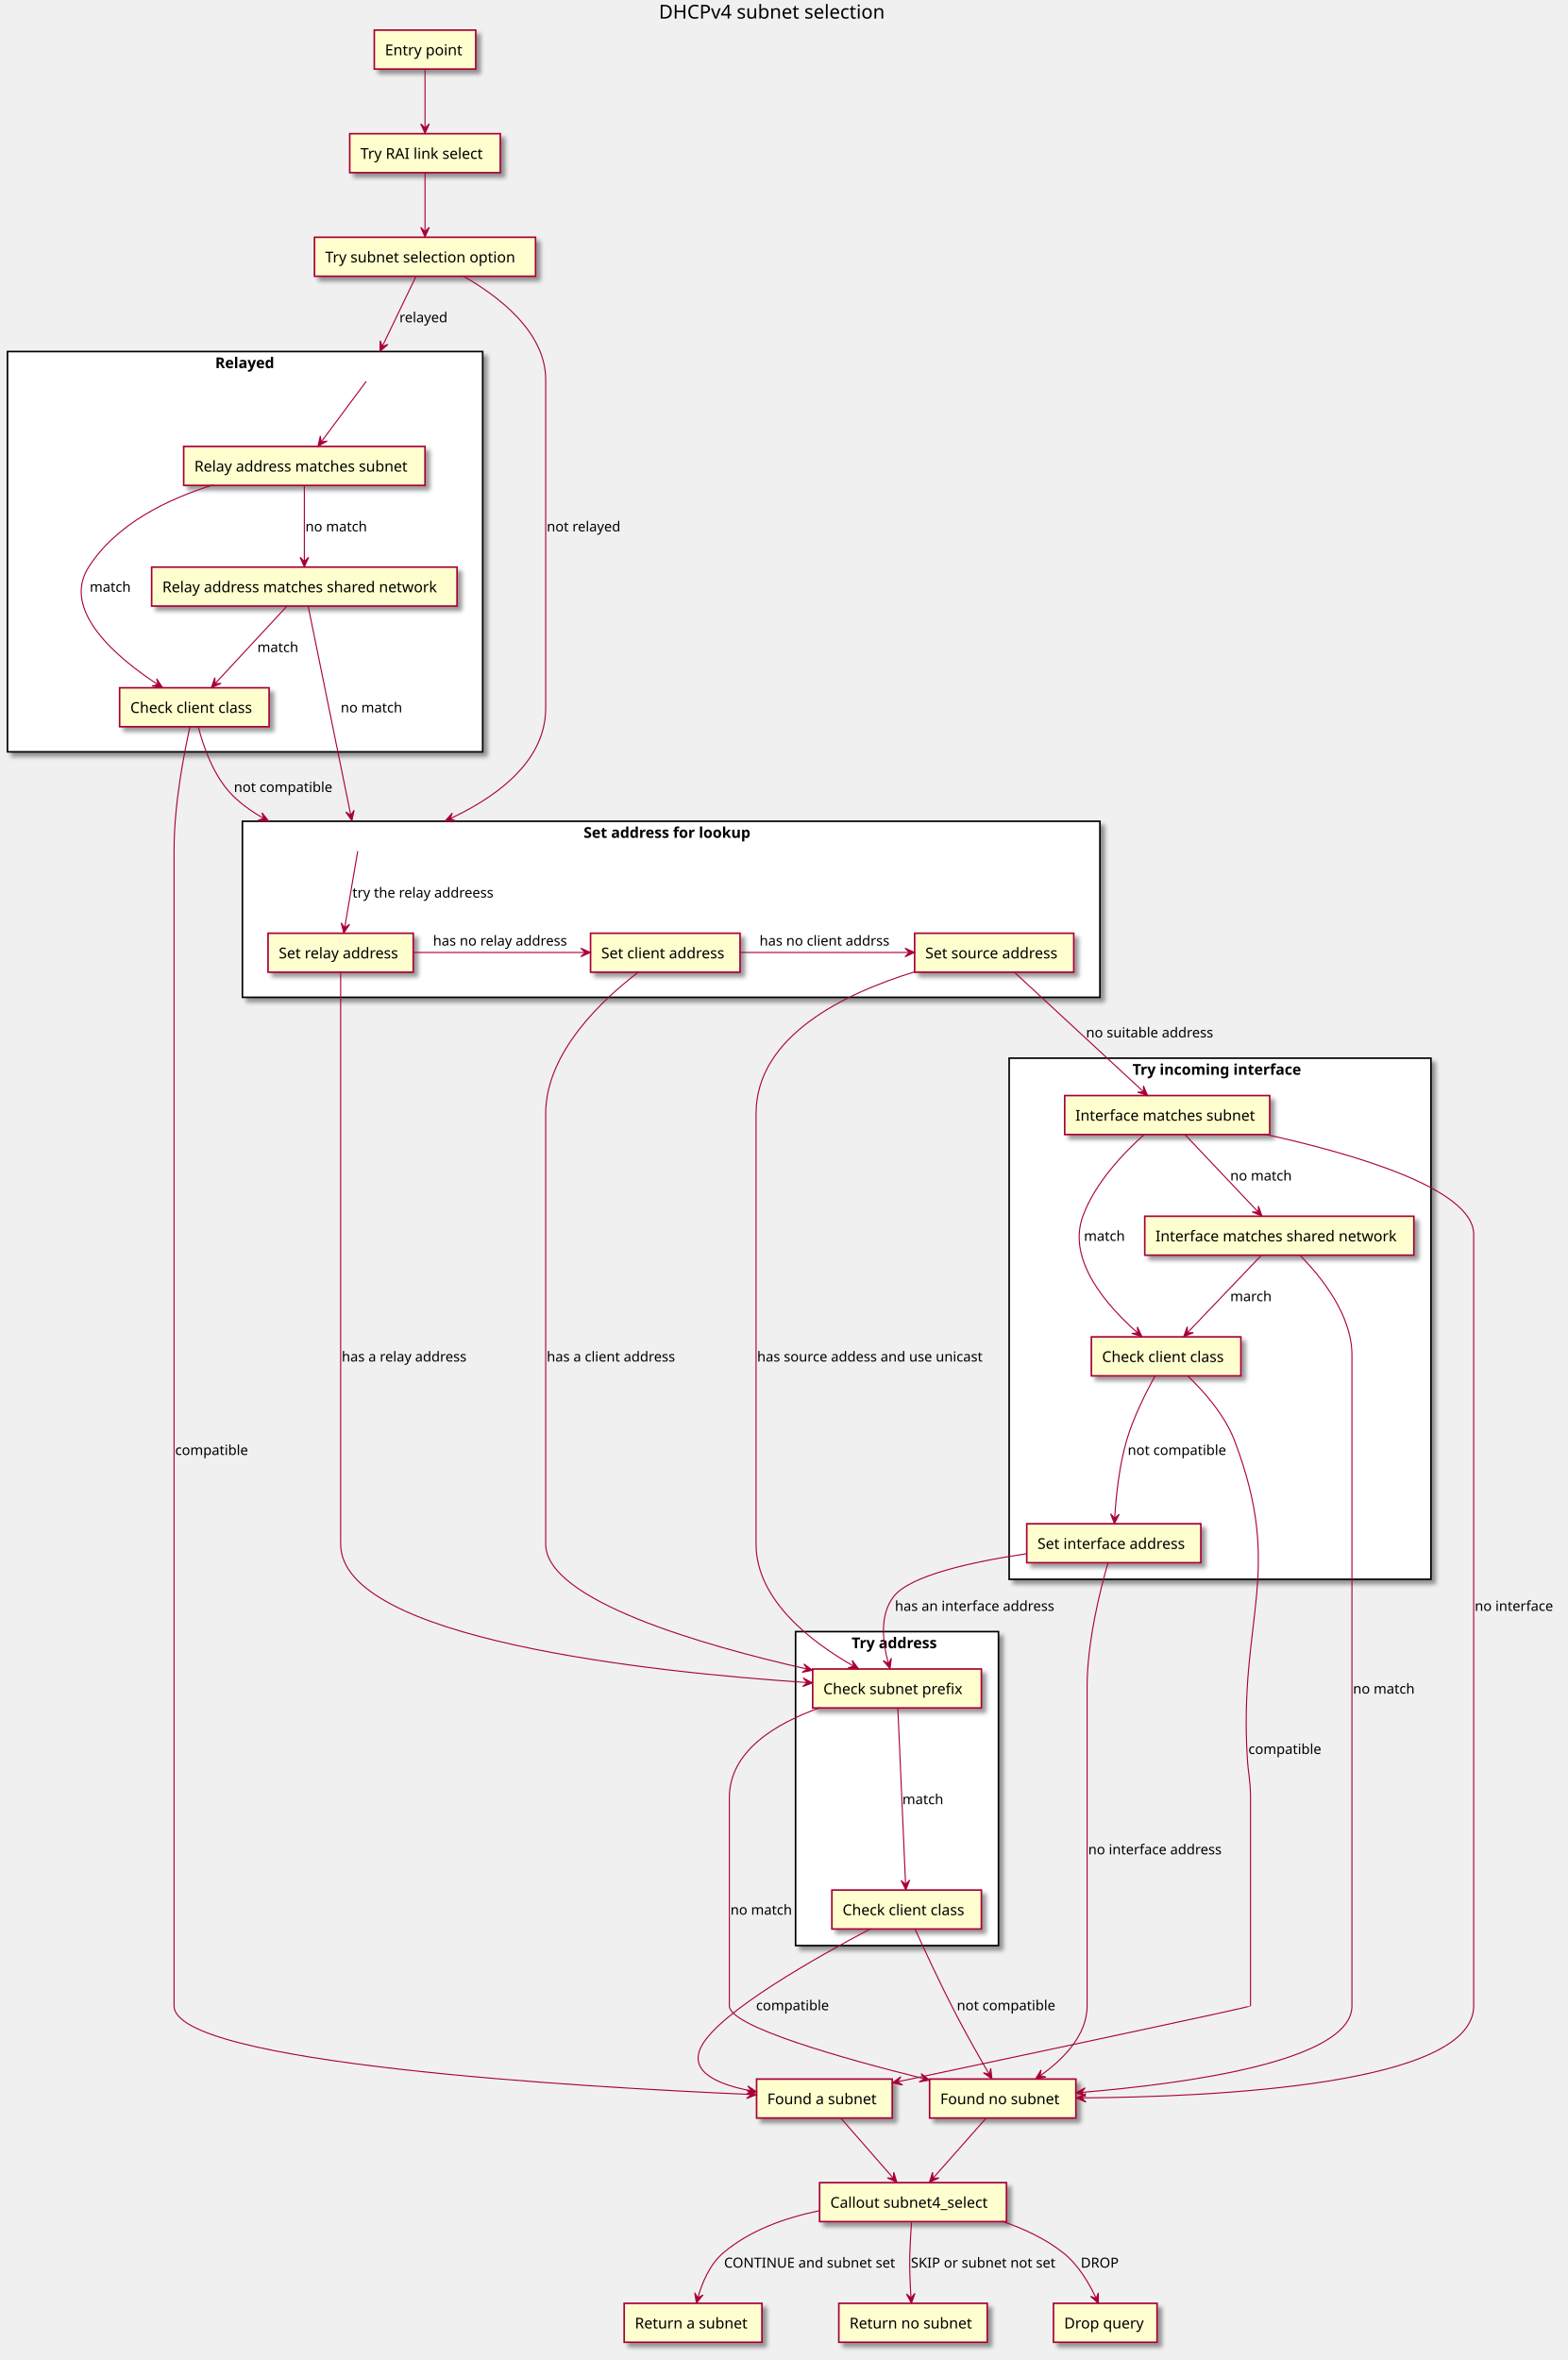
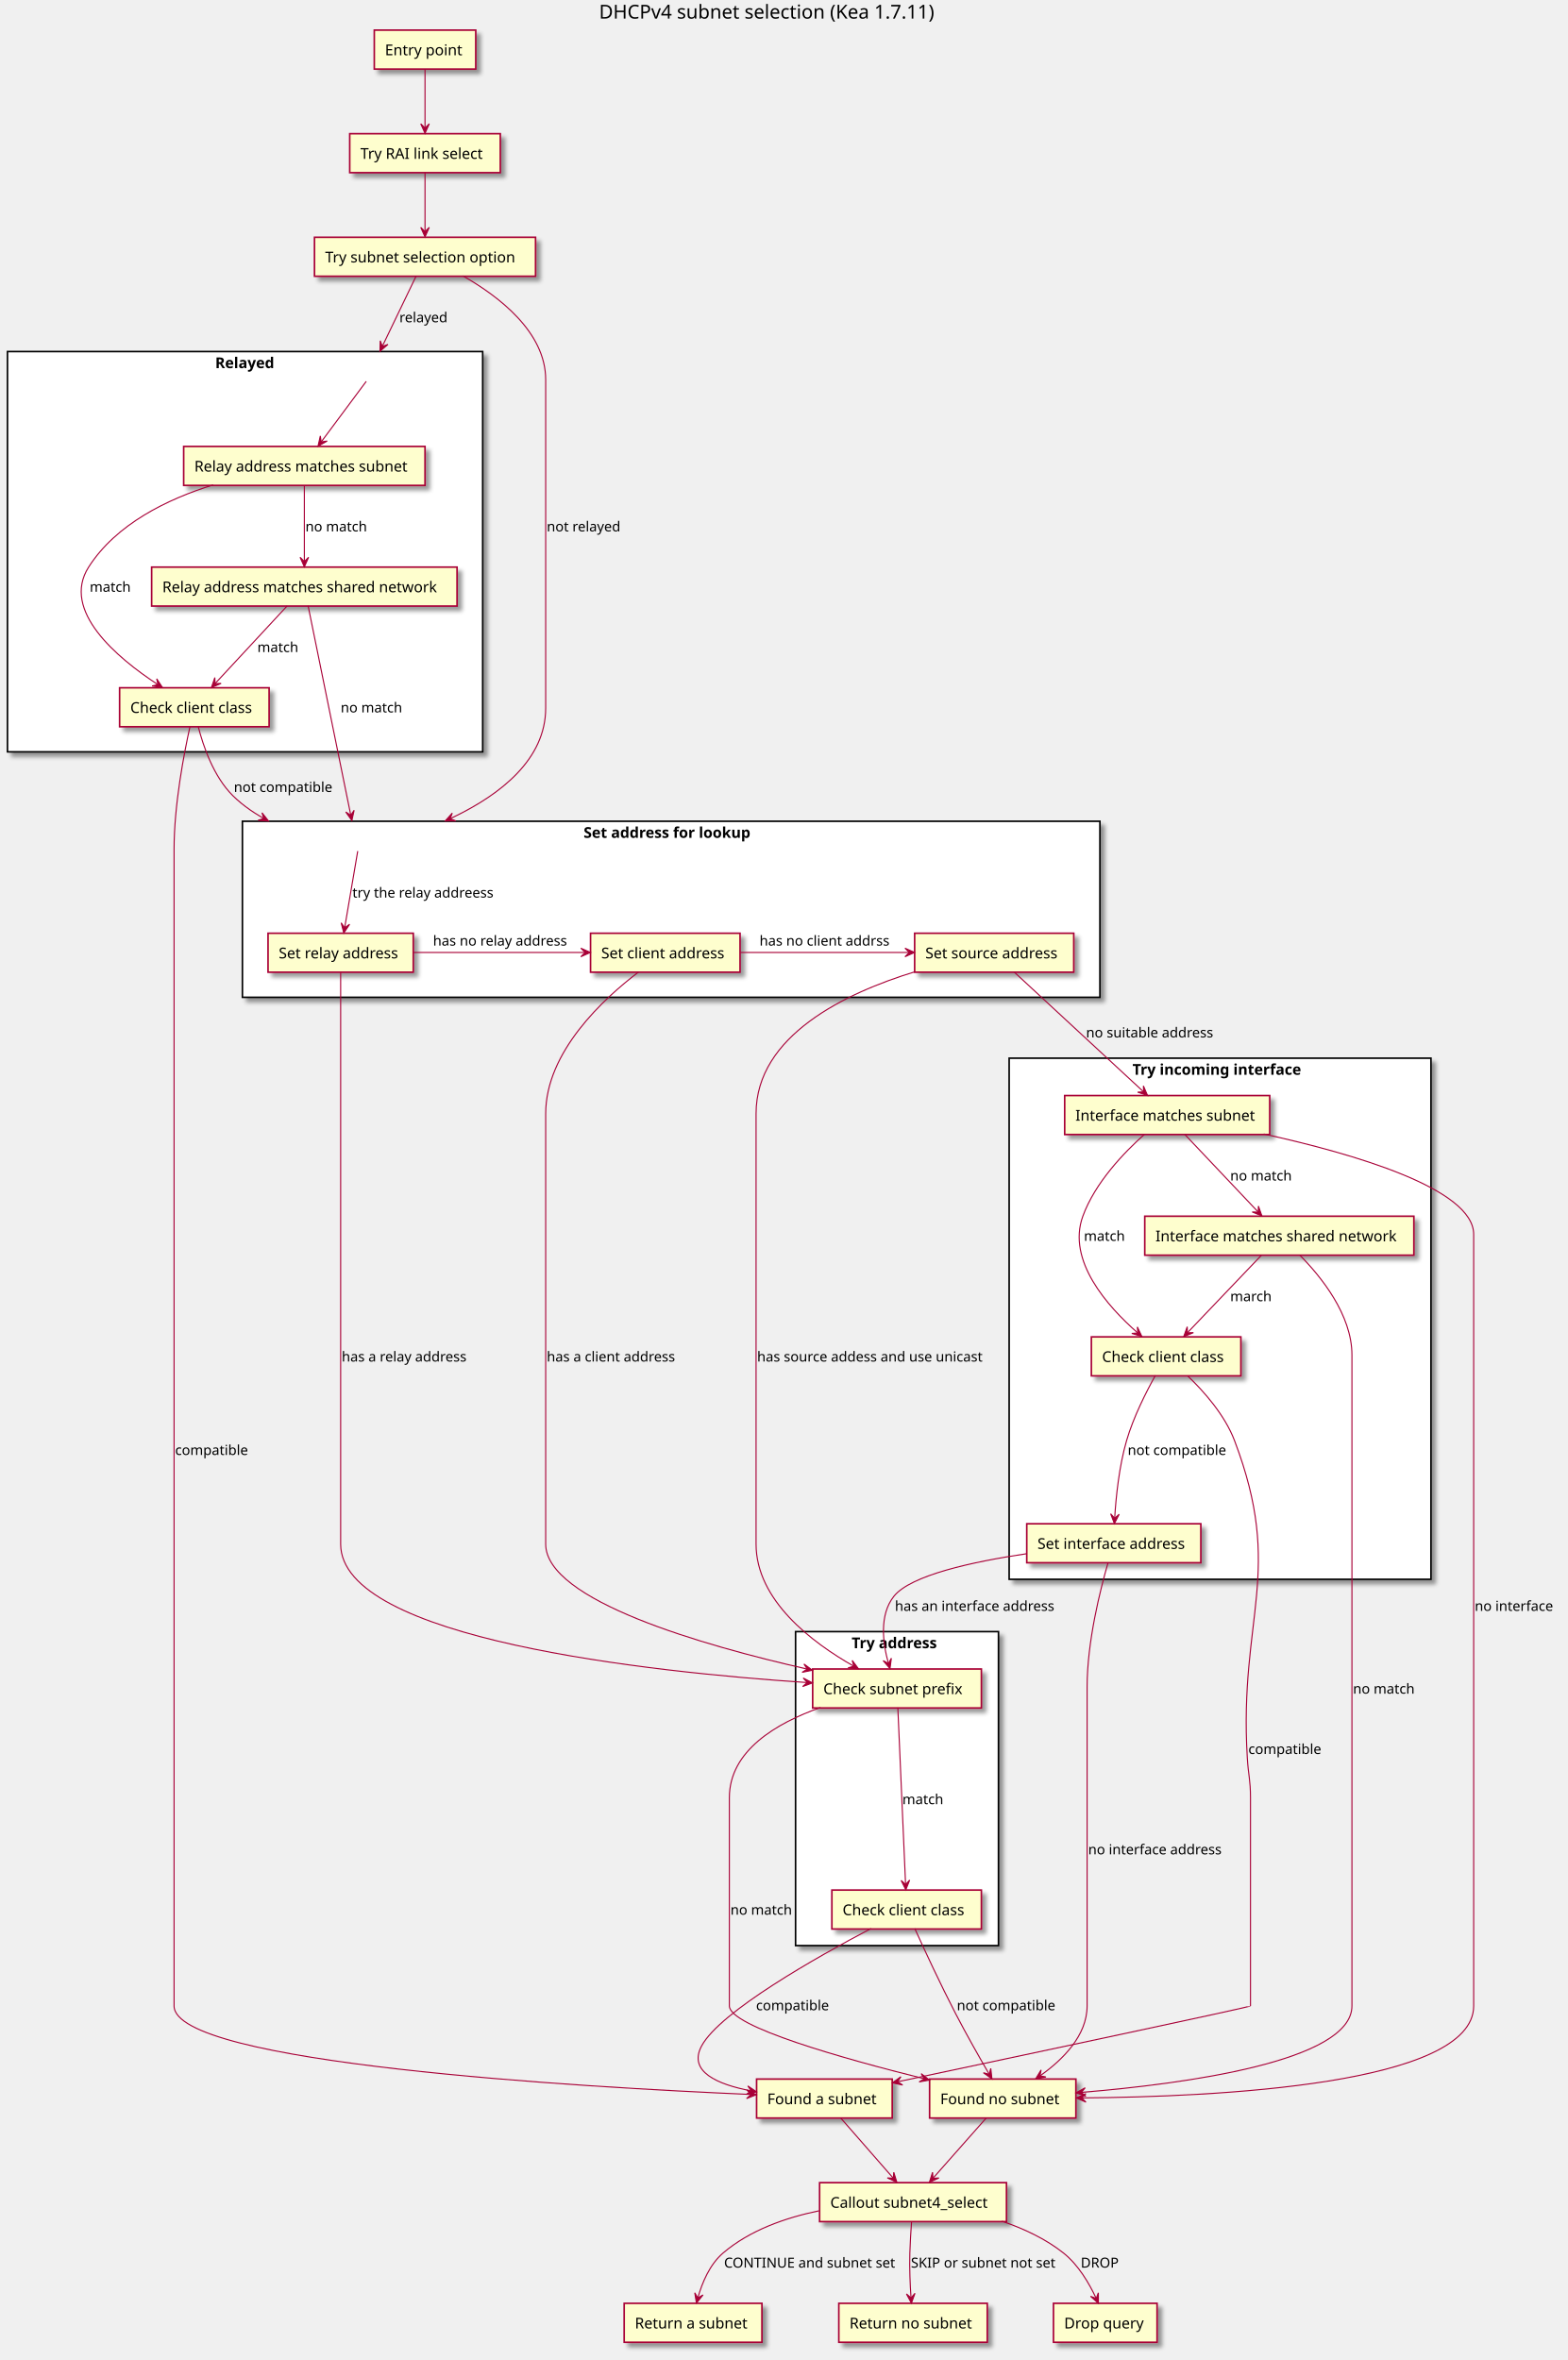
<svg xmlns="http://www.w3.org/2000/svg" contentScriptType="application/ecmascript" contentStyleType="text/css" height="2210px" preserveAspectRatio="none" style="width:1468px;height:2210px;" version="1.1" viewBox="0 0 1468 2210" width="1468px" zoomAndPan="magnify">
  <defs>
-     <filter height="300%" id="f6b1wc8ue06t4" width="300%" x="-1" y="-1">
+     <filter height="300%" id="fdkzzjl39gaay" width="300%" x="-1" y="-1">
      <feGaussianBlur result="blurOut" stdDeviation="2.0" />
      <feColorMatrix in="blurOut" result="blurOut2" type="matrix" values="0 0 0 0 0 0 0 0 0 0 0 0 0 0 0 0 0 0 .4 0" />
      <feOffset dx="4.0" dy="4.0" in="blurOut2" result="blurOut3" />
      <feBlend in="SourceGraphic" in2="blurOut3" mode="normal" />
    </filter>
  </defs>
  <g>
-     <text fill="#000000" font-family="sans-serif" font-size="18" lengthAdjust="spacingAndGlyphs" textLength="216" x="617" y="17.402">DHCPv4 subnet selection</text>
-     <rect fill="#FFFFFF" filter="url(#f6b1wc8ue06t4)" height="374.86" style="stroke: #000000; stroke-width: 1.5;" width="445" x="7" y="329.199" />
+     <text fill="#000000" font-family="sans-serif" font-size="18" lengthAdjust="spacingAndGlyphs" textLength="328" x="561" y="17.402">DHCPv4 subnet selection (Kea 1.7.11)</text>
+     <rect fill="#FFFFFF" filter="url(#fdkzzjl39gaay)" height="374.86" style="stroke: #000000; stroke-width: 1.5;" width="445" x="7" y="329.199" />
    <text fill="#000000" font-family="sans-serif" font-size="14" font-weight="bold" lengthAdjust="spacingAndGlyphs" textLength="56" x="201.5" y="344.734">Relayed</text>
-     <rect fill="#FFFFFF" filter="url(#f6b1wc8ue06t4)" height="164.86" style="stroke: #000000; stroke-width: 1.5;" width="803" x="227" y="769.059" />
+     <rect fill="#FFFFFF" filter="url(#fdkzzjl39gaay)" height="164.86" style="stroke: #000000; stroke-width: 1.5;" width="803" x="227" y="769.059" />
    <text fill="#000000" font-family="sans-serif" font-size="14" font-weight="bold" lengthAdjust="spacingAndGlyphs" textLength="164" x="546.5" y="784.594">Set address for lookup</text>
-     <rect fill="#FFFFFF" filter="url(#f6b1wc8ue06t4)" height="488" style="stroke: #000000; stroke-width: 1.5;" width="395" x="945" y="990.919" />
+     <rect fill="#FFFFFF" filter="url(#fdkzzjl39gaay)" height="488" style="stroke: #000000; stroke-width: 1.5;" width="395" x="945" y="990.919" />
    <text fill="#000000" font-family="sans-serif" font-size="14" font-weight="bold" lengthAdjust="spacingAndGlyphs" textLength="164" x="1060.5" y="1006.454">Try incoming interface</text>
-     <rect fill="#FFFFFF" filter="url(#f6b1wc8ue06t4)" height="294" style="stroke: #000000; stroke-width: 1.5;" width="190" x="745" y="1527.919" />
+     <rect fill="#FFFFFF" filter="url(#fdkzzjl39gaay)" height="294" style="stroke: #000000; stroke-width: 1.5;" width="190" x="745" y="1527.919" />
    <text fill="#000000" font-family="sans-serif" font-size="14" font-weight="bold" lengthAdjust="spacingAndGlyphs" textLength="85" x="797.5" y="1543.454">Try address</text>
-     <rect fill="#FEFECE" filter="url(#f6b1wc8ue06t4)" height="36.488" style="stroke: #A80036; stroke-width: 1.5;" width="226" x="172" y="418.059" />
+     <rect fill="#FEFECE" filter="url(#fdkzzjl39gaay)" height="36.488" style="stroke: #A80036; stroke-width: 1.5;" width="226" x="172" y="418.059" />
    <text fill="#000000" font-family="sans-serif" font-size="14" lengthAdjust="spacingAndGlyphs" textLength="206" x="182" y="441.594">Relay address matches subnet</text>
-     <rect fill="#FEFECE" filter="url(#f6b1wc8ue06t4)" height="36.488" style="stroke: #A80036; stroke-width: 1.5;" width="286" x="142" y="531.059" />
+     <rect fill="#FEFECE" filter="url(#fdkzzjl39gaay)" height="36.488" style="stroke: #A80036; stroke-width: 1.5;" width="286" x="142" y="531.059" />
    <text fill="#000000" font-family="sans-serif" font-size="14" lengthAdjust="spacingAndGlyphs" textLength="266" x="152" y="554.594">Relay address matches shared network</text>
-     <rect fill="#FEFECE" filter="url(#f6b1wc8ue06t4)" height="36.488" style="stroke: #A80036; stroke-width: 1.5;" width="140" x="112" y="644.059" />
+     <rect fill="#FEFECE" filter="url(#fdkzzjl39gaay)" height="36.488" style="stroke: #A80036; stroke-width: 1.5;" width="140" x="112" y="644.059" />
    <text fill="#000000" font-family="sans-serif" font-size="14" lengthAdjust="spacingAndGlyphs" textLength="120" x="122" y="667.594">Check client class</text>
-     <rect fill="#FEFECE" filter="url(#f6b1wc8ue06t4)" height="36.488" style="stroke: #A80036; stroke-width: 1.5;" width="136" x="251" y="873.919" />
+     <rect fill="#FEFECE" filter="url(#fdkzzjl39gaay)" height="36.488" style="stroke: #A80036; stroke-width: 1.5;" width="136" x="251" y="873.919" />
    <text fill="#000000" font-family="sans-serif" font-size="14" lengthAdjust="spacingAndGlyphs" textLength="116" x="261" y="897.454">Set relay address</text>
-     <rect fill="#FEFECE" filter="url(#f6b1wc8ue06t4)" height="36.488" style="stroke: #A80036; stroke-width: 1.5;" width="140" x="553" y="873.919" />
+     <rect fill="#FEFECE" filter="url(#fdkzzjl39gaay)" height="36.488" style="stroke: #A80036; stroke-width: 1.5;" width="140" x="553" y="873.919" />
    <text fill="#000000" font-family="sans-serif" font-size="14" lengthAdjust="spacingAndGlyphs" textLength="120" x="563" y="897.454">Set client address</text>
-     <rect fill="#FEFECE" filter="url(#f6b1wc8ue06t4)" height="36.488" style="stroke: #A80036; stroke-width: 1.5;" width="149" x="856.5" y="873.919" />
+     <rect fill="#FEFECE" filter="url(#fdkzzjl39gaay)" height="36.488" style="stroke: #A80036; stroke-width: 1.5;" width="149" x="856.5" y="873.919" />
    <text fill="#000000" font-family="sans-serif" font-size="14" lengthAdjust="spacingAndGlyphs" textLength="129" x="866.5" y="897.454">Set source address</text>
-     <rect fill="#FEFECE" filter="url(#f6b1wc8ue06t4)" height="36.488" style="stroke: #A80036; stroke-width: 1.5;" width="192" x="997" y="1025.919" />
+     <rect fill="#FEFECE" filter="url(#fdkzzjl39gaay)" height="36.488" style="stroke: #A80036; stroke-width: 1.5;" width="192" x="997" y="1025.919" />
    <text fill="#000000" font-family="sans-serif" font-size="14" lengthAdjust="spacingAndGlyphs" textLength="172" x="1007" y="1049.454">Interface matches subnet</text>
-     <rect fill="#FEFECE" filter="url(#f6b1wc8ue06t4)" height="36.488" style="stroke: #A80036; stroke-width: 1.5;" width="252" x="1072" y="1138.919" />
+     <rect fill="#FEFECE" filter="url(#fdkzzjl39gaay)" height="36.488" style="stroke: #A80036; stroke-width: 1.5;" width="252" x="1072" y="1138.919" />
    <text fill="#000000" font-family="sans-serif" font-size="14" lengthAdjust="spacingAndGlyphs" textLength="232" x="1082" y="1162.454">Interface matches shared network</text>
-     <rect fill="#FEFECE" filter="url(#f6b1wc8ue06t4)" height="36.488" style="stroke: #A80036; stroke-width: 1.5;" width="140" x="1022" y="1251.919" />
+     <rect fill="#FEFECE" filter="url(#fdkzzjl39gaay)" height="36.488" style="stroke: #A80036; stroke-width: 1.5;" width="140" x="1022" y="1251.919" />
    <text fill="#000000" font-family="sans-serif" font-size="14" lengthAdjust="spacingAndGlyphs" textLength="120" x="1032" y="1275.454">Check client class</text>
-     <rect fill="#FEFECE" filter="url(#f6b1wc8ue06t4)" height="36.488" style="stroke: #A80036; stroke-width: 1.5;" width="163" x="961.5" y="1426.919" />
+     <rect fill="#FEFECE" filter="url(#fdkzzjl39gaay)" height="36.488" style="stroke: #A80036; stroke-width: 1.5;" width="163" x="961.5" y="1426.919" />
    <text fill="#000000" font-family="sans-serif" font-size="14" lengthAdjust="spacingAndGlyphs" textLength="143" x="971.5" y="1450.454">Set interface address</text>
-     <rect fill="#FEFECE" filter="url(#f6b1wc8ue06t4)" height="36.488" style="stroke: #A80036; stroke-width: 1.5;" width="158" x="761" y="1562.919" />
+     <rect fill="#FEFECE" filter="url(#fdkzzjl39gaay)" height="36.488" style="stroke: #A80036; stroke-width: 1.5;" width="158" x="761" y="1562.919" />
    <text fill="#000000" font-family="sans-serif" font-size="14" lengthAdjust="spacingAndGlyphs" textLength="138" x="771" y="1586.454">Check subnet prefix</text>
-     <rect fill="#FEFECE" filter="url(#f6b1wc8ue06t4)" height="36.488" style="stroke: #A80036; stroke-width: 1.5;" width="140" x="779" y="1769.919" />
+     <rect fill="#FEFECE" filter="url(#fdkzzjl39gaay)" height="36.488" style="stroke: #A80036; stroke-width: 1.5;" width="140" x="779" y="1769.919" />
    <text fill="#000000" font-family="sans-serif" font-size="14" lengthAdjust="spacingAndGlyphs" textLength="120" x="789" y="1793.454">Check client class</text>
-     <rect fill="#FEFECE" filter="url(#f6b1wc8ue06t4)" height="36.488" style="stroke: #A80036; stroke-width: 1.5;" width="95" x="350.5" y="28.199" />
+     <rect fill="#FEFECE" filter="url(#fdkzzjl39gaay)" height="36.488" style="stroke: #A80036; stroke-width: 1.5;" width="95" x="350.5" y="28.199" />
    <text fill="#000000" font-family="sans-serif" font-size="14" lengthAdjust="spacingAndGlyphs" textLength="75" x="360.5" y="51.734">Entry point</text>
-     <rect fill="#FEFECE" filter="url(#f6b1wc8ue06t4)" height="36.488" style="stroke: #A80036; stroke-width: 1.5;" width="141" x="327.5" y="125.199" />
+     <rect fill="#FEFECE" filter="url(#fdkzzjl39gaay)" height="36.488" style="stroke: #A80036; stroke-width: 1.5;" width="141" x="327.5" y="125.199" />
    <text fill="#000000" font-family="sans-serif" font-size="14" lengthAdjust="spacingAndGlyphs" textLength="121" x="337.5" y="148.734">Try RAI link select</text>
-     <rect fill="#FEFECE" filter="url(#f6b1wc8ue06t4)" height="36.488" style="stroke: #A80036; stroke-width: 1.5;" width="207" x="294.5" y="222.199" />
+     <rect fill="#FEFECE" filter="url(#fdkzzjl39gaay)" height="36.488" style="stroke: #A80036; stroke-width: 1.5;" width="207" x="294.5" y="222.199" />
    <text fill="#000000" font-family="sans-serif" font-size="14" lengthAdjust="spacingAndGlyphs" textLength="187" x="304.5" y="245.734">Try subnet selection option</text>
-     <rect fill="#FEFECE" filter="url(#f6b1wc8ue06t4)" height="36.488" style="stroke: #A80036; stroke-width: 1.5;" width="127" x="708.5" y="1946.919" />
+     <rect fill="#FEFECE" filter="url(#fdkzzjl39gaay)" height="36.488" style="stroke: #A80036; stroke-width: 1.5;" width="127" x="708.5" y="1946.919" />
    <text fill="#000000" font-family="sans-serif" font-size="14" lengthAdjust="spacingAndGlyphs" textLength="107" x="718.5" y="1970.454">Found a subnet</text>
-     <rect fill="#FEFECE" filter="url(#f6b1wc8ue06t4)" height="36.488" style="stroke: #A80036; stroke-width: 1.5;" width="137" x="870.5" y="1946.919" />
+     <rect fill="#FEFECE" filter="url(#fdkzzjl39gaay)" height="36.488" style="stroke: #A80036; stroke-width: 1.5;" width="137" x="870.5" y="1946.919" />
    <text fill="#000000" font-family="sans-serif" font-size="14" lengthAdjust="spacingAndGlyphs" textLength="117" x="880.5" y="1970.454">Found no subnet</text>
-     <rect fill="#FEFECE" filter="url(#f6b1wc8ue06t4)" height="36.488" style="stroke: #A80036; stroke-width: 1.5;" width="175" x="767.5" y="2043.919" />
+     <rect fill="#FEFECE" filter="url(#fdkzzjl39gaay)" height="36.488" style="stroke: #A80036; stroke-width: 1.5;" width="175" x="767.5" y="2043.919" />
    <text fill="#000000" font-family="sans-serif" font-size="14" lengthAdjust="spacingAndGlyphs" textLength="155" x="777.5" y="2067.454">Callout subnet4_select</text>
-     <rect fill="#FEFECE" filter="url(#f6b1wc8ue06t4)" height="36.488" style="stroke: #A80036; stroke-width: 1.5;" width="129" x="584.5" y="2156.919" />
+     <rect fill="#FEFECE" filter="url(#fdkzzjl39gaay)" height="36.488" style="stroke: #A80036; stroke-width: 1.5;" width="129" x="584.5" y="2156.919" />
    <text fill="#000000" font-family="sans-serif" font-size="14" lengthAdjust="spacingAndGlyphs" textLength="109" x="594.5" y="2180.454">Return a subnet</text>
-     <rect fill="#FEFECE" filter="url(#f6b1wc8ue06t4)" height="36.488" style="stroke: #A80036; stroke-width: 1.5;" width="139" x="785.5" y="2156.919" />
+     <rect fill="#FEFECE" filter="url(#fdkzzjl39gaay)" height="36.488" style="stroke: #A80036; stroke-width: 1.5;" width="139" x="785.5" y="2156.919" />
    <text fill="#000000" font-family="sans-serif" font-size="14" lengthAdjust="spacingAndGlyphs" textLength="119" x="795.5" y="2180.454">Return no subnet</text>
-     <rect fill="#FEFECE" filter="url(#f6b1wc8ue06t4)" height="36.488" style="stroke: #A80036; stroke-width: 1.5;" width="97" x="986.5" y="2156.919" />
+     <rect fill="#FEFECE" filter="url(#fdkzzjl39gaay)" height="36.488" style="stroke: #A80036; stroke-width: 1.5;" width="97" x="986.5" y="2156.919" />
    <text fill="#000000" font-family="sans-serif" font-size="14" lengthAdjust="spacingAndGlyphs" textLength="77" x="996.5" y="2180.454">Drop query</text>
    <path d="M398,64.619 C398,80.159 398,102.979 398,119.859 " fill="none" id="entry-&gt;rai_link_select" style="stroke: #A80036; stroke-width: 1.0;" />
    <polygon fill="#A80036" points="398,124.889,402,115.889,398,119.889,394,115.889,398,124.889" style="stroke: #A80036; stroke-width: 1.0;" />
    <path d="M398,161.619 C398,177.159 398,199.979 398,216.859 " fill="none" id="rai_link_select-&gt;subnet_select" style="stroke: #A80036; stroke-width: 1.0;" />
    <polygon fill="#A80036" points="398,221.889,402,212.889,398,216.889,394,212.889,398,221.889" style="stroke: #A80036; stroke-width: 1.0;" />
    <path d="M389.65,258.569 C382.075,274.314 370.655,298.057 361.01,318.109 C359.804,320.616 358.627,323.065 357.487,325.433 C356.918,326.617 356.358,327.781 355.809,328.923 " fill="none" id="subnet_select-&gt;relayed" style="stroke: #A80036; stroke-width: 1.0;" />
    <polygon fill="#A80036" points="355.809,328.923,363.315,322.546,357.976,324.417,356.105,319.078,355.809,328.923" style="stroke: #A80036; stroke-width: 1.0;" />
    <text fill="#000000" font-family="sans-serif" font-size="13" lengthAdjust="spacingAndGlyphs" textLength="45" x="374" y="301.768">relayed</text>
    <path d="M433.44,258.369 C466.58,277.179 511,310.759 511,355.559 C511,355.559 511,355.559 511,663.059 C511,711.229 468.365,744.047 425.064,764.954 C422.357,766.261 419.649,767.521 416.947,768.736 " fill="none" id="subnet_select-&gt;set_address" style="stroke: #A80036; stroke-width: 1.0;" />
    <polygon fill="#A80036" points="416.947,768.736,426.796,768.693,421.507,766.685,423.515,761.397,416.947,768.736" style="stroke: #A80036; stroke-width: 1.0;" />
    <text fill="#000000" font-family="sans-serif" font-size="13" lengthAdjust="spacingAndGlyphs" textLength="70" x="512" y="497.628">not relayed</text>
    <path d="M342.96,357.119 C341.81,358.649 317.61,391.209 300.84,413.759 " fill="none" id="relayed-&gt;relay_subnet" style="stroke: #A80036; stroke-width: 1.0;" />
    <polygon fill="#A80036" points="297.8,417.839,306.381,413.005,300.784,413.827,299.962,408.231,297.8,417.839" style="stroke: #A80036; stroke-width: 1.0;" />
    <path d="M285,454.399 C285,473.629 285,504.689 285,525.719 " fill="none" id="relay_subnet-&gt;relay_network" style="stroke: #A80036; stroke-width: 1.0;" />
    <polygon fill="#A80036" points="285,530.839,289,521.839,285,525.839,281,521.839,285,530.839" style="stroke: #A80036; stroke-width: 1.0;" />
    <text fill="#000000" font-family="sans-serif" font-size="13" lengthAdjust="spacingAndGlyphs" textLength="59" x="286" y="497.628">no match</text>
    <path d="M199.58,454.089 C156.79,467.389 108.74,490.699 83,531.059 C56.99,571.859 109.58,615.999 147.59,640.919 " fill="none" id="relay_subnet-&gt;relay_class" style="stroke: #A80036; stroke-width: 1.0;" />
    <polygon fill="#A80036" points="152.15,643.859,146.742,635.628,147.944,641.155,142.416,642.357,152.15,643.859" style="stroke: #A80036; stroke-width: 1.0;" />
    <text fill="#000000" font-family="sans-serif" font-size="13" lengthAdjust="spacingAndGlyphs" textLength="39" x="84" y="554.128">match</text>
    <path d="M288.52,567.309 C294.12,594.799 305.467,650.489 315.548,699.959 C320.587,724.694 325.311,747.874 328.84,765.197 C329.061,766.279 329.276,767.339 329.488,768.375 " fill="none" id="relay_network-&gt;set_address" style="stroke: #A80036; stroke-width: 1.0;" />
    <polygon fill="#A80036" points="329.488,768.375,331.61,758.758,328.489,763.476,323.771,760.355,329.488,768.375" style="stroke: #A80036; stroke-width: 1.0;" />
    <text fill="#000000" font-family="sans-serif" font-size="13" lengthAdjust="spacingAndGlyphs" textLength="59" x="319" y="667.128">no match</text>
    <path d="M268.91,567.399 C250.69,587.039 221.02,619.009 201.5,640.039 " fill="none" id="relay_network-&gt;relay_class" style="stroke: #A80036; stroke-width: 1.0;" />
    <polygon fill="#A80036" points="197.98,643.839,207.038,639.971,201.384,640.177,201.179,634.524,197.98,643.839" style="stroke: #A80036; stroke-width: 1.0;" />
    <text fill="#000000" font-family="sans-serif" font-size="13" lengthAdjust="spacingAndGlyphs" textLength="39" x="241" y="610.628">match</text>
    <path d="M177.97,680.079 C172.39,705.169 163,753.629 163,795.419 C163,795.419 163,795.419 163,1878.419 C163,1932.449 543.78,1954.489 703.15,1961.349 " fill="none" id="relay_class-&gt;found" style="stroke: #A80036; stroke-width: 1.0;" />
    <polygon fill="#A80036" points="708.26,1961.569,699.439,1957.188,703.265,1961.355,699.097,1965.18,708.26,1961.569" style="stroke: #A80036; stroke-width: 1.0;" />
    <text fill="#000000" font-family="sans-serif" font-size="13" lengthAdjust="spacingAndGlyphs" textLength="70" x="164" y="1362.488">compatible</text>
    <path d="M185.6,680.259 C190.22,698.499 199.91,727.099 218,745.059 C222.944,749.967 228.442,754.429 234.284,758.481 C237.205,760.508 240.212,762.431 243.279,764.257 C244.812,765.17 246.36,766.058 247.919,766.923 C248.699,767.355 249.482,767.781 250.267,768.201 C250.66,768.411 251.053,768.62 251.446,768.827 " fill="none" id="relay_class-&gt;set_address" style="stroke: #A80036; stroke-width: 1.0;" />
    <polygon fill="#A80036" points="251.446,768.827,245.344,761.096,247.022,766.499,241.619,768.176,251.446,768.827" style="stroke: #A80036; stroke-width: 1.0;" />
    <text fill="#000000" font-family="sans-serif" font-size="13" lengthAdjust="spacingAndGlyphs" textLength="95" x="219" y="741.628">not compatible</text>
    <path d="M334.99,796.989 C334.66,798.919 327.44,841.349 322.81,868.509 " fill="none" id="set_address-&gt;relay_address" style="stroke: #A80036; stroke-width: 1.0;" />
    <polygon fill="#A80036" points="321.93,873.729,327.39,865.532,322.773,868.801,319.504,864.184,321.93,873.729" style="stroke: #A80036; stroke-width: 1.0;" />
    <text fill="#000000" font-family="sans-serif" font-size="13" lengthAdjust="spacingAndGlyphs" textLength="135" x="330" y="840.488">try the relay addreess</text>
    <path d="M387.22,891.919 C434.95,891.919 498.7,891.919 547.88,891.919 " fill="none" id="relay_address-&gt;client_address" style="stroke: #A80036; stroke-width: 1.0;" />
    <polygon fill="#A80036" points="552.9,891.919,543.9,887.919,547.9,891.919,543.9,895.919,552.9,891.919" style="stroke: #A80036; stroke-width: 1.0;" />
    <text fill="#000000" font-family="sans-serif" font-size="13" lengthAdjust="spacingAndGlyphs" textLength="129" x="405.5" y="885.488">has no relay address</text>
    <path d="M693.28,891.919 C740.3,891.919 802.28,891.919 851.17,891.919 " fill="none" id="client_address-&gt;source_address" style="stroke: #A80036; stroke-width: 1.0;" />
    <polygon fill="#A80036" points="856.46,891.919,847.46,887.919,851.46,891.919,847.46,895.919,856.46,891.919" style="stroke: #A80036; stroke-width: 1.0;" />
    <text fill="#000000" font-family="sans-serif" font-size="13" lengthAdjust="spacingAndGlyphs" textLength="127" x="711.25" y="885.488">has no client addrss</text>
    <path d="M949.58,910.129 C979.61,937.929 1038.68,992.619 1070.85,1022.409 " fill="none" id="source_address-&gt;interface_subnet" style="stroke: #A80036; stroke-width: 1.0;" />
    <polygon fill="#A80036" points="1074.63,1025.909,1070.726,1016.867,1070.954,1022.52,1065.302,1022.748,1074.63,1025.909" style="stroke: #A80036; stroke-width: 1.0;" />
    <text fill="#000000" font-family="sans-serif" font-size="13" lengthAdjust="spacingAndGlyphs" textLength="123" x="1017" y="971.488">no suitable address</text>
    <path d="M319,910.019 C319,937.859 319,994.739 319,1042.919 C319,1042.919 319,1042.919 319,1445.919 C319,1534.989 608.22,1565.719 755.69,1575.599 " fill="none" id="relay_address-&gt;inRange" style="stroke: #A80036; stroke-width: 1.0;" />
    <polygon fill="#A80036" points="760.87,1575.939,752.153,1571.356,755.881,1575.61,751.626,1579.339,760.87,1575.939" style="stroke: #A80036; stroke-width: 1.0;" />
    <text fill="#000000" font-family="sans-serif" font-size="13" lengthAdjust="spacingAndGlyphs" textLength="120" x="320" y="1274.988">has a relay address</text>
    <path d="M598.14,910.099 C565.15,935.149 511,985.069 511,1042.919 C511,1042.919 511,1042.919 511,1445.919 C511,1498.759 658.41,1540.899 755.88,1562.989 " fill="none" id="client_address-&gt;inRange" style="stroke: #A80036; stroke-width: 1.0;" />
    <polygon fill="#A80036" points="760.78,1564.089,752.866,1558.227,755.9,1563.002,751.125,1566.036,760.78,1564.089" style="stroke: #A80036; stroke-width: 1.0;" />
    <text fill="#000000" font-family="sans-serif" font-size="13" lengthAdjust="spacingAndGlyphs" textLength="125" x="512" y="1274.988">has a client address</text>
    <path d="M856.74,909.999 C791.87,929.849 708,969.669 708,1042.919 C708,1042.919 708,1042.919 708,1445.919 C708,1498.639 760.49,1538.159 799.27,1560.159 " fill="none" id="source_address-&gt;inRange" style="stroke: #A80036; stroke-width: 1.0;" />
    <polygon fill="#A80036" points="803.93,1562.749,798.025,1554.867,799.565,1560.31,794.122,1561.851,803.93,1562.749" style="stroke: #A80036; stroke-width: 1.0;" />
    <text fill="#000000" font-family="sans-serif" font-size="13" lengthAdjust="spacingAndGlyphs" textLength="219" x="709" y="1274.988">has source addess and use unicast</text>
    <path d="M1183.41,1061.919 C1267.54,1080.399 1380,1113.109 1380,1155.919 C1380,1155.919 1380,1155.919 1380,1878.419 C1380,1952.269 1138.67,1963.639 1013.06,1964.569 " fill="none" id="interface_subnet-&gt;not_found" style="stroke: #A80036; stroke-width: 1.0;" />
    <polygon fill="#A80036" points="1007.91,1964.599,1016.933,1968.548,1012.91,1964.571,1016.887,1960.548,1007.91,1964.599" style="stroke: #A80036; stroke-width: 1.0;" />
    <text fill="#000000" font-family="sans-serif" font-size="13" lengthAdjust="spacingAndGlyphs" textLength="75" x="1381" y="1508.488">no interface</text>
    <path d="M1071.84,1062.109 C1052.58,1079.239 1025.46,1107.469 1014,1138.919 C998.88,1180.399 1037.07,1223.339 1065.19,1248.009 " fill="none" id="interface_subnet-&gt;interface_class" style="stroke: #A80036; stroke-width: 1.0;" />
    <polygon fill="#A80036" points="1069.26,1251.519,1065.066,1242.608,1065.477,1248.25,1059.835,1248.661,1069.26,1251.519" style="stroke: #A80036; stroke-width: 1.0;" />
    <text fill="#000000" font-family="sans-serif" font-size="13" lengthAdjust="spacingAndGlyphs" textLength="39" x="1015" y="1161.988">match</text>
    <path d="M1109.41,1062.259 C1127.98,1081.899 1158.22,1113.869 1178.12,1134.899 " fill="none" id="interface_subnet-&gt;interface_network" style="stroke: #A80036; stroke-width: 1.0;" />
    <polygon fill="#A80036" points="1181.71,1138.699,1178.417,1129.417,1178.268,1135.072,1172.614,1134.924,1181.71,1138.699" style="stroke: #A80036; stroke-width: 1.0;" />
    <text fill="#000000" font-family="sans-serif" font-size="13" lengthAdjust="spacingAndGlyphs" textLength="59" x="1152" y="1105.488">no match</text>
    <path d="M1181.44,1175.259 C1162.69,1194.899 1132.15,1226.869 1112.07,1247.899 " fill="none" id="interface_network-&gt;interface_class" style="stroke: #A80036; stroke-width: 1.0;" />
    <polygon fill="#A80036" points="1108.45,1251.699,1117.554,1247.942,1111.899,1248.079,1111.762,1242.424,1108.45,1251.699" style="stroke: #A80036; stroke-width: 1.0;" />
    <text fill="#000000" font-family="sans-serif" font-size="13" lengthAdjust="spacingAndGlyphs" textLength="39" x="1152" y="1218.488">march</text>
    <path d="M1216.94,1175.149 C1237.06,1195.439 1266,1231.179 1266,1268.919 C1266,1268.919 1266,1268.919 1266,1878.419 C1266,1930.449 1109.1,1951.419 1012.67,1959.399 " fill="none" id="interface_network-&gt;not_found" style="stroke: #A80036; stroke-width: 1.0;" />
    <polygon fill="#A80036" points="1007.55,1959.819,1016.851,1963.058,1012.533,1959.404,1016.187,1955.086,1007.55,1959.819" style="stroke: #A80036; stroke-width: 1.0;" />
    <text fill="#000000" font-family="sans-serif" font-size="13" lengthAdjust="spacingAndGlyphs" textLength="59" x="1267" y="1585.988">no match</text>
    <path d="M1111.94,1288.209 C1127.1,1302.709 1146.84,1324.859 1156,1348.919 C1203,1472.379 1160.06,1514.049 1168,1645.919 C1169,1662.609 1171,1666.699 1171,1683.419 C1171,1683.419 1171,1683.419 1171,1878.419 C1171,1879.459 954.79,1925.299 840.68,1949.419 " fill="none" id="interface_class-&gt;found" style="stroke: #A80036; stroke-width: 1.0;" />
    <polygon fill="#A80036" points="835.66,1950.479,845.295,1952.518,840.551,1949.438,843.63,1944.693,835.66,1950.479" style="stroke: #A80036; stroke-width: 1.0;" />
    <text fill="#000000" font-family="sans-serif" font-size="13" lengthAdjust="spacingAndGlyphs" textLength="70" x="1169" y="1642.488">compatible</text>
    <path d="M1081.97,1287.949 C1073.39,1303.349 1061.43,1326.909 1055,1348.919 C1047.93,1373.129 1045.02,1402.019 1043.83,1421.529 " fill="none" id="interface_class-&gt;interface_address" style="stroke: #A80036; stroke-width: 1.0;" />
    <polygon fill="#A80036" points="1043.54,1426.769,1048.048,1418.013,1043.826,1421.777,1040.062,1417.555,1043.54,1426.769" style="stroke: #A80036; stroke-width: 1.0;" />
    <text fill="#000000" font-family="sans-serif" font-size="13" lengthAdjust="spacingAndGlyphs" textLength="95" x="1056" y="1362.488">not compatible</text>
    <path d="M961.24,1454.989 C910.72,1462.469 852.64,1475.119 837,1494.919 C823.19,1512.389 826.7,1538.779 831.91,1557.509 " fill="none" id="interface_address-&gt;inRange" style="stroke: #A80036; stroke-width: 1.0;" />
    <polygon fill="#A80036" points="833.41,1562.579,834.695,1552.815,831.993,1557.784,827.023,1555.082,833.41,1562.579" style="stroke: #A80036; stroke-width: 1.0;" />
    <text fill="#000000" font-family="sans-serif" font-size="13" lengthAdjust="spacingAndGlyphs" textLength="153" x="838" y="1508.488">has an interface address</text>
    <path d="M1037.7,1463.069 C1030.36,1488.379 1018,1537.319 1018,1579.919 C1018,1579.919 1018,1579.919 1018,1878.419 C1018,1906.269 995.11,1928.909 973.97,1943.889 " fill="none" id="interface_address-&gt;not_found" style="stroke: #A80036; stroke-width: 1.0;" />
    <polygon fill="#A80036" points="969.77,1946.779,979.448,1944.954,973.884,1943.937,974.9,1938.372,969.77,1946.779" style="stroke: #A80036; stroke-width: 1.0;" />
    <text fill="#000000" font-family="sans-serif" font-size="13" lengthAdjust="spacingAndGlyphs" textLength="128" x="1019" y="1736.488">no interface address</text>
    <path d="M840.75,1599.049 C842.38,1636.049 846.21,1723.449 848.02,1764.669 " fill="none" id="inRange-&gt;address_class" style="stroke: #A80036; stroke-width: 1.0;" />
    <polygon fill="#A80036" points="848.24,1769.699,851.85,1760.536,848.025,1764.704,843.857,1760.879,848.24,1769.699" style="stroke: #A80036; stroke-width: 1.0;" />
    <text fill="#000000" font-family="sans-serif" font-size="13" lengthAdjust="spacingAndGlyphs" textLength="39" x="845" y="1689.488">match</text>
    <path d="M768.39,1598.979 C726.98,1613.579 683,1639.439 683,1683.419 C683,1683.419 683,1683.419 683,1878.419 C683,1897.789 789.82,1927.809 865.46,1946.639 " fill="none" id="inRange-&gt;not_found" style="stroke: #A80036; stroke-width: 1.0;" />
    <polygon fill="#A80036" points="870.4,1947.869,862.622,1941.827,865.546,1946.67,860.703,1949.594,870.4,1947.869" style="stroke: #A80036; stroke-width: 1.0;" />
    <text fill="#000000" font-family="sans-serif" font-size="13" lengthAdjust="spacingAndGlyphs" textLength="59" x="684" y="1792.988">no match</text>
    <path d="M815.7,1805.939 C765.48,1832.369 674.36,1883.619 657,1915.919 C644.07,1939.979 671.86,1951.979 703.35,1957.969 " fill="none" id="address_class-&gt;found" style="stroke: #A80036; stroke-width: 1.0;" />
    <polygon fill="#A80036" points="708.43,1958.879,700.279,1953.35,703.509,1957.995,698.864,1961.224,708.43,1958.879" style="stroke: #A80036; stroke-width: 1.0;" />
    <text fill="#000000" font-family="sans-serif" font-size="13" lengthAdjust="spacingAndGlyphs" textLength="70" x="708" y="1882.488">compatible</text>
    <path d="M856.62,1805.919 C865.47,1825.429 880.68,1858.289 895,1885.919 C904.99,1905.179 917.16,1926.629 926.17,1942.149 " fill="none" id="address_class-&gt;not_found" style="stroke: #A80036; stroke-width: 1.0;" />
    <polygon fill="#A80036" points="928.86,1946.759,927.784,1936.969,926.342,1942.439,920.872,1940.997,928.86,1946.759" style="stroke: #A80036; stroke-width: 1.0;" />
    <text fill="#000000" font-family="sans-serif" font-size="13" lengthAdjust="spacingAndGlyphs" textLength="95" x="896" y="1882.488">not compatible</text>
    <path d="M787.22,1983.339 C801.03,1999.149 821.43,2022.489 836.24,2039.439 " fill="none" id="found-&gt;subnet4_select" style="stroke: #A80036; stroke-width: 1.0;" />
    <polygon fill="#A80036" points="839.87,2043.609,836.956,2034.201,836.578,2039.845,830.934,2039.468,839.87,2043.609" style="stroke: #A80036; stroke-width: 1.0;" />
    <path d="M923.59,1983.339 C909.62,1999.149 888.98,2022.489 873.99,2039.439 " fill="none" id="not_found-&gt;subnet4_select" style="stroke: #A80036; stroke-width: 1.0;" />
    <polygon fill="#A80036" points="870.31,2043.609,879.271,2039.523,873.625,2039.866,873.282,2034.219,870.31,2043.609" style="stroke: #A80036; stroke-width: 1.0;" />
    <path d="M767.05,2070.269 C735.7,2076.709 702,2088.499 677,2109.919 C664.53,2120.599 657.42,2137.879 653.49,2151.799 " fill="none" id="subnet4_select-&gt;success" style="stroke: #A80036; stroke-width: 1.0;" />
    <polygon fill="#A80036" points="652.18,2156.749,658.334,2149.06,653.45,2151.913,650.596,2147.028,652.18,2156.749" style="stroke: #A80036; stroke-width: 1.0;" />
    <text fill="#000000" font-family="sans-serif" font-size="13" lengthAdjust="spacingAndGlyphs" textLength="164" x="678" y="2123.488">CONTINUE and subnet set</text>
    <path d="M853.62,2080.319 C852.99,2089.169 852.31,2100.109 852,2109.919 C851.56,2123.829 852.26,2139.429 853.1,2151.749 " fill="none" id="subnet4_select-&gt;no_subnet" style="stroke: #A80036; stroke-width: 1.0;" />
    <polygon fill="#A80036" points="853.47,2156.809,856.817,2147.546,853.113,2151.822,848.837,2148.118,853.47,2156.809" style="stroke: #A80036; stroke-width: 1.0;" />
    <text fill="#000000" font-family="sans-serif" font-size="13" lengthAdjust="spacingAndGlyphs" textLength="138" x="853" y="2123.488">SKIP or subnet not set</text>
    <path d="M938.2,2080.019 C958.54,2086.939 979.25,2096.579 996,2109.919 C1009.78,2120.889 1019.89,2138.159 1026.36,2151.989 " fill="none" id="subnet4_select-&gt;drop" style="stroke: #A80036; stroke-width: 1.0;" />
    <polygon fill="#A80036" points="1028.58,2156.919,1028.523,2147.07,1026.523,2152.362,1021.231,2150.362,1028.58,2156.919" style="stroke: #A80036; stroke-width: 1.0;" />
    <text fill="#000000" font-family="sans-serif" font-size="13" lengthAdjust="spacingAndGlyphs" textLength="35" x="1012" y="2123.488">DROP</text>
  </g>
</svg>
